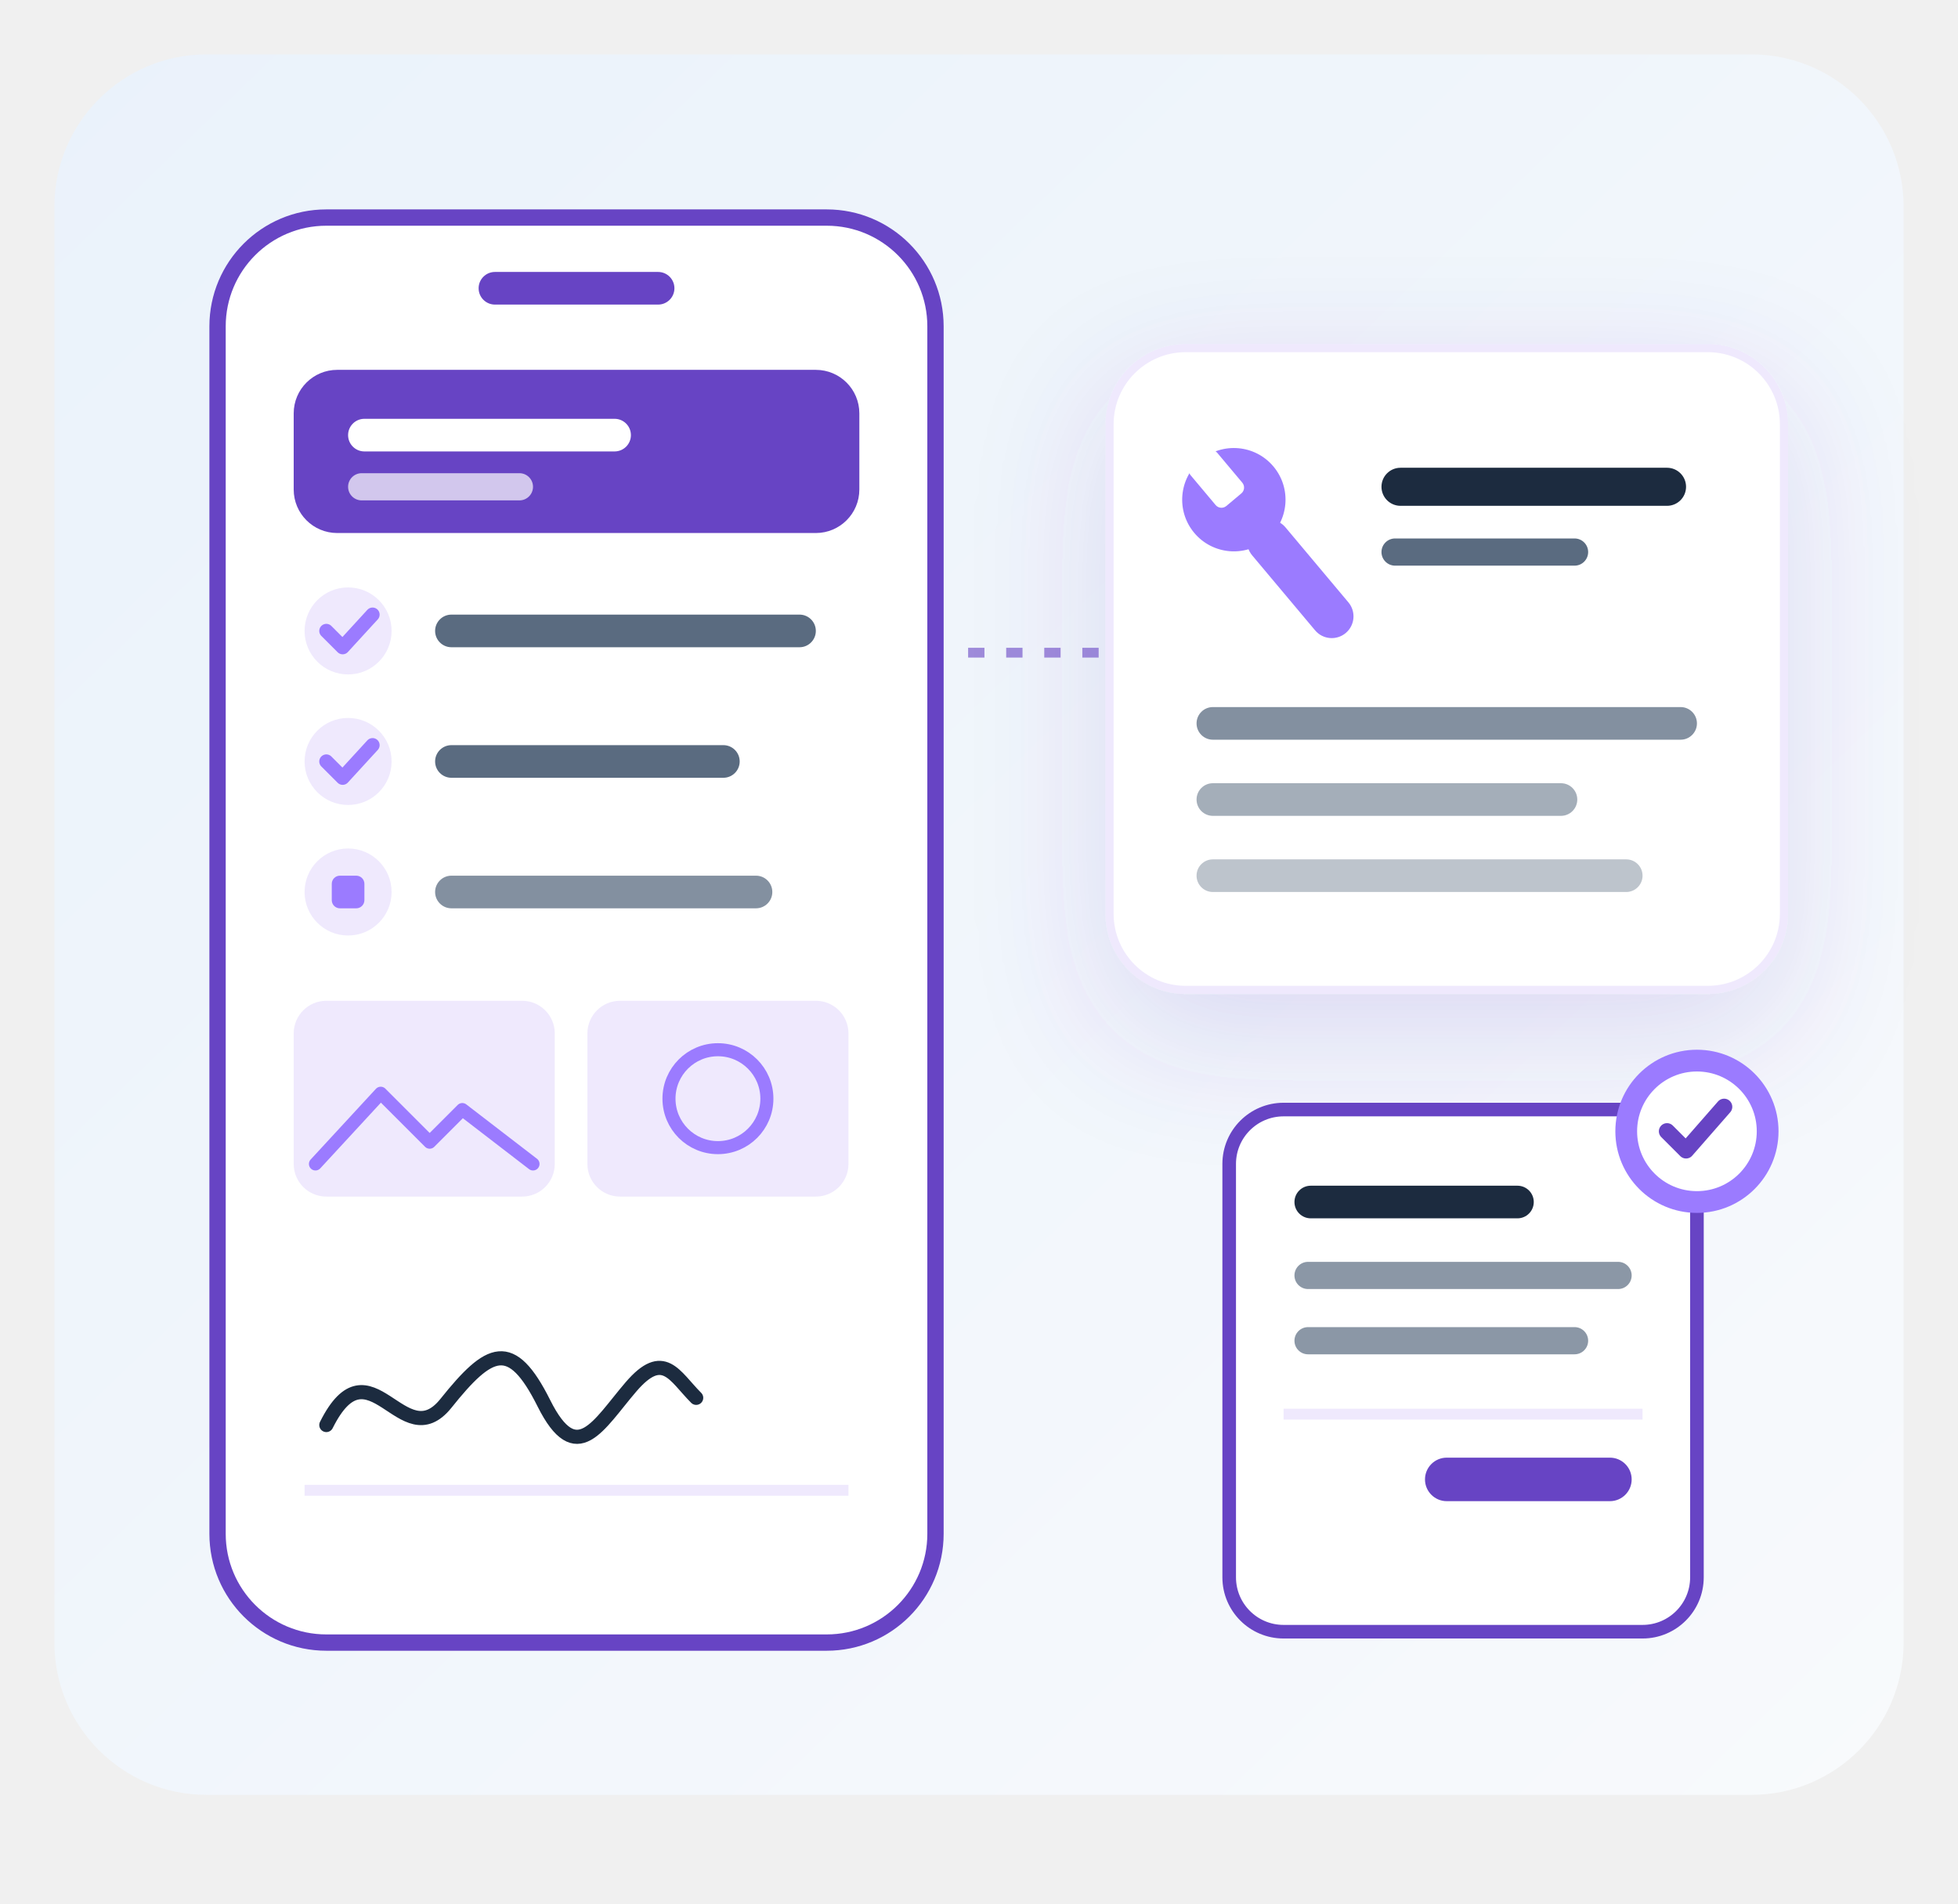
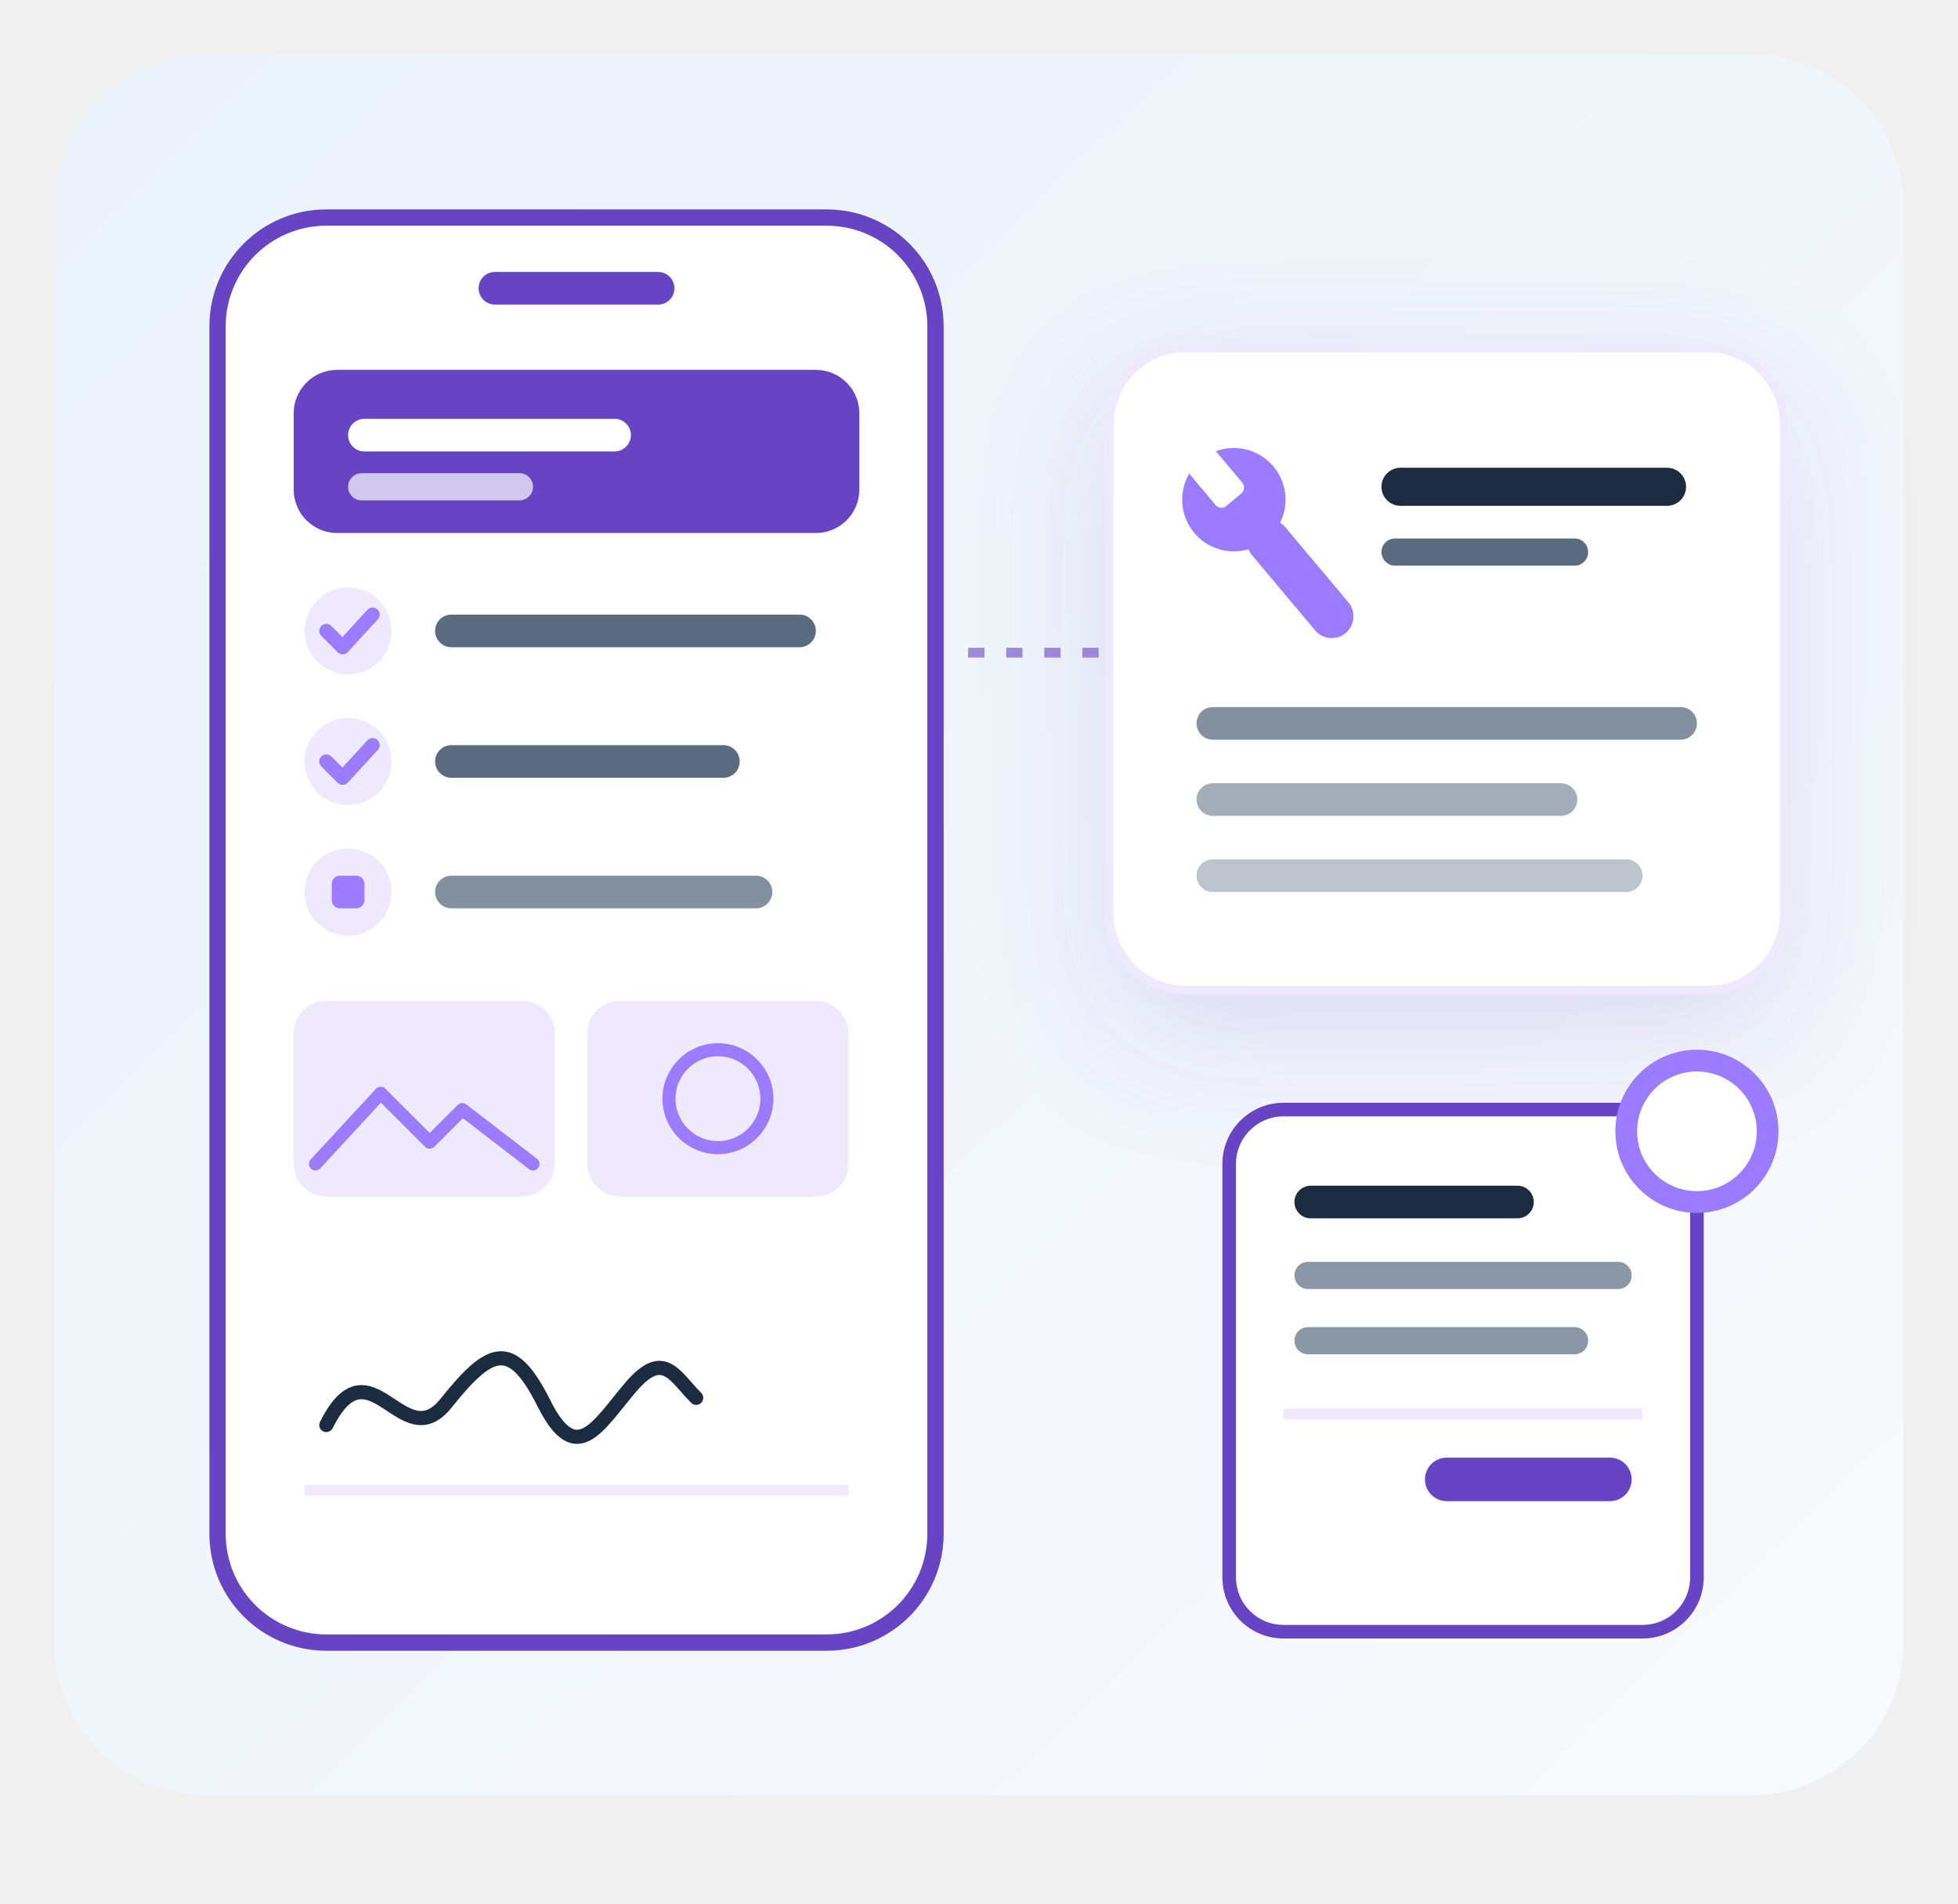
<svg xmlns="http://www.w3.org/2000/svg" viewBox="0 0 360 350" role="img" aria-hidden="true">
  <defs>
    <filter id="st-ds" x="-30%" y="-30%" width="160%" height="160%">
      <feDropShadow dx="0" dy="8" stdDeviation="12" flood-color="#6744c4" flood-opacity="0.16" />
    </filter>
    <linearGradient id="st-bg" x1="0" y1="0" x2="1" y2="1">
      <stop offset="0" stop-color="#eaf2fb" />
      <stop offset="1" stop-color="#f8fafc" />
    </linearGradient>
  </defs>
  <rect x="10" y="10" width="340" height="320" rx="28" fill="url(#st-bg)" />
  <rect x="40" y="40" width="132" height="262" rx="20" fill="#ffffff" stroke="#6744c4" stroke-width="3" />
  <rect x="88" y="50" width="36" height="6" rx="3" fill="#6744c4" />
  <rect x="54" y="68" width="104" height="30" rx="8" fill="#6744c4" />
  <rect x="64" y="77" width="52" height="6" rx="3" fill="#ffffff" />
  <rect x="64" y="87" width="34" height="5" rx="2.5" fill="#ffffff" opacity="0.7" />
  <circle cx="64" cy="116" r="8" fill="#efe9fd" />
  <path d="M60 116 l3 3 l5.5 -6" stroke="#9b7bff" stroke-width="2.6" fill="none" stroke-linecap="round" stroke-linejoin="round" />
  <rect x="80" y="113" width="70" height="6" rx="3" fill="#5a6b80" />
  <circle cx="64" cy="140" r="8" fill="#efe9fd" />
  <path d="M60 140 l3 3 l5.5 -6" stroke="#9b7bff" stroke-width="2.6" fill="none" stroke-linecap="round" stroke-linejoin="round" />
  <rect x="80" y="137" width="56" height="6" rx="3" fill="#5a6b80" />
  <circle cx="64" cy="164" r="8" fill="#efe9fd" />
  <rect x="61" y="161" width="6" height="6" rx="1.5" fill="#9b7bff" />
  <rect x="80" y="161" width="62" height="6" rx="3" fill="#5a6b80" opacity="0.75" />
  <rect x="54" y="184" width="48" height="36" rx="6" fill="#efe9fd" />
  <path d="M58 214 l12 -13 l9 9 l6 -6 l13 10" stroke="#9b7bff" stroke-width="2.4" fill="none" stroke-linecap="round" stroke-linejoin="round" />
  <rect x="108" y="184" width="48" height="36" rx="6" fill="#efe9fd" />
  <circle cx="132" cy="202" r="9" fill="none" stroke="#9b7bff" stroke-width="2.4" />
  <path d="M60 262 c8 -16 14 6 22 -4 s12 -12 18 0 s10 4 16 -3 s8 -2 12 2" stroke="#1c2b3f" stroke-width="2.6" fill="none" stroke-linecap="round" />
  <path d="M56 274 h100" stroke="#efe9fd" stroke-width="2" />
  <path d="M178 120 L204 120" stroke="#6744c4" stroke-width="1.8" stroke-dasharray="3 4" opacity="0.6" fill="none" />
  <rect x="204" y="64" width="124" height="118" rx="14" fill="#ffffff" stroke="#efe9fd" stroke-width="1.5" filter="url(#st-ds)" />
  <g transform="rotate(-40 232 98)">
    <rect x="228" y="96" width="8" height="26" rx="4" fill="#9b7bff" />
    <circle cx="232" cy="90" r="9.5" fill="#9b7bff" />
    <rect x="228.8" y="80" width="6.4" height="10" rx="1.4" fill="#ffffff" />
  </g>
  <rect x="254" y="86" width="56" height="7" rx="3.5" fill="#1c2b3f" />
  <rect x="254" y="99" width="38" height="5" rx="2.5" fill="#5a6b80" />
  <rect x="220" y="130" width="92" height="6" rx="3" fill="#5a6b80" opacity="0.75" />
  <rect x="220" y="144" width="70" height="6" rx="3" fill="#5a6b80" opacity="0.55" />
  <rect x="220" y="158" width="82" height="6" rx="3" fill="#5a6b80" opacity="0.4" />
  <rect x="226" y="204" width="86" height="96" rx="10" fill="#ffffff" stroke="#6744c4" stroke-width="2.5" />
  <rect x="238" y="218" width="44" height="6" rx="3" fill="#1c2b3f" />
  <rect x="238" y="232" width="62" height="5" rx="2.5" fill="#5a6b80" opacity="0.7" />
  <rect x="238" y="244" width="54" height="5" rx="2.5" fill="#5a6b80" opacity="0.7" />
  <path d="M236 260 h66" stroke="#efe9fd" stroke-width="2" />
  <rect x="262" y="268" width="38" height="8" rx="4" fill="#6744c4" />
  <circle cx="312" cy="208" r="13" fill="#ffffff" stroke="#9b7bff" stroke-width="4" />
-   <path d="M306.5 208 l3.5 3.5 l7 -8" stroke="#6744c4" stroke-width="3" fill="none" stroke-linecap="round" stroke-linejoin="round" />
</svg>
